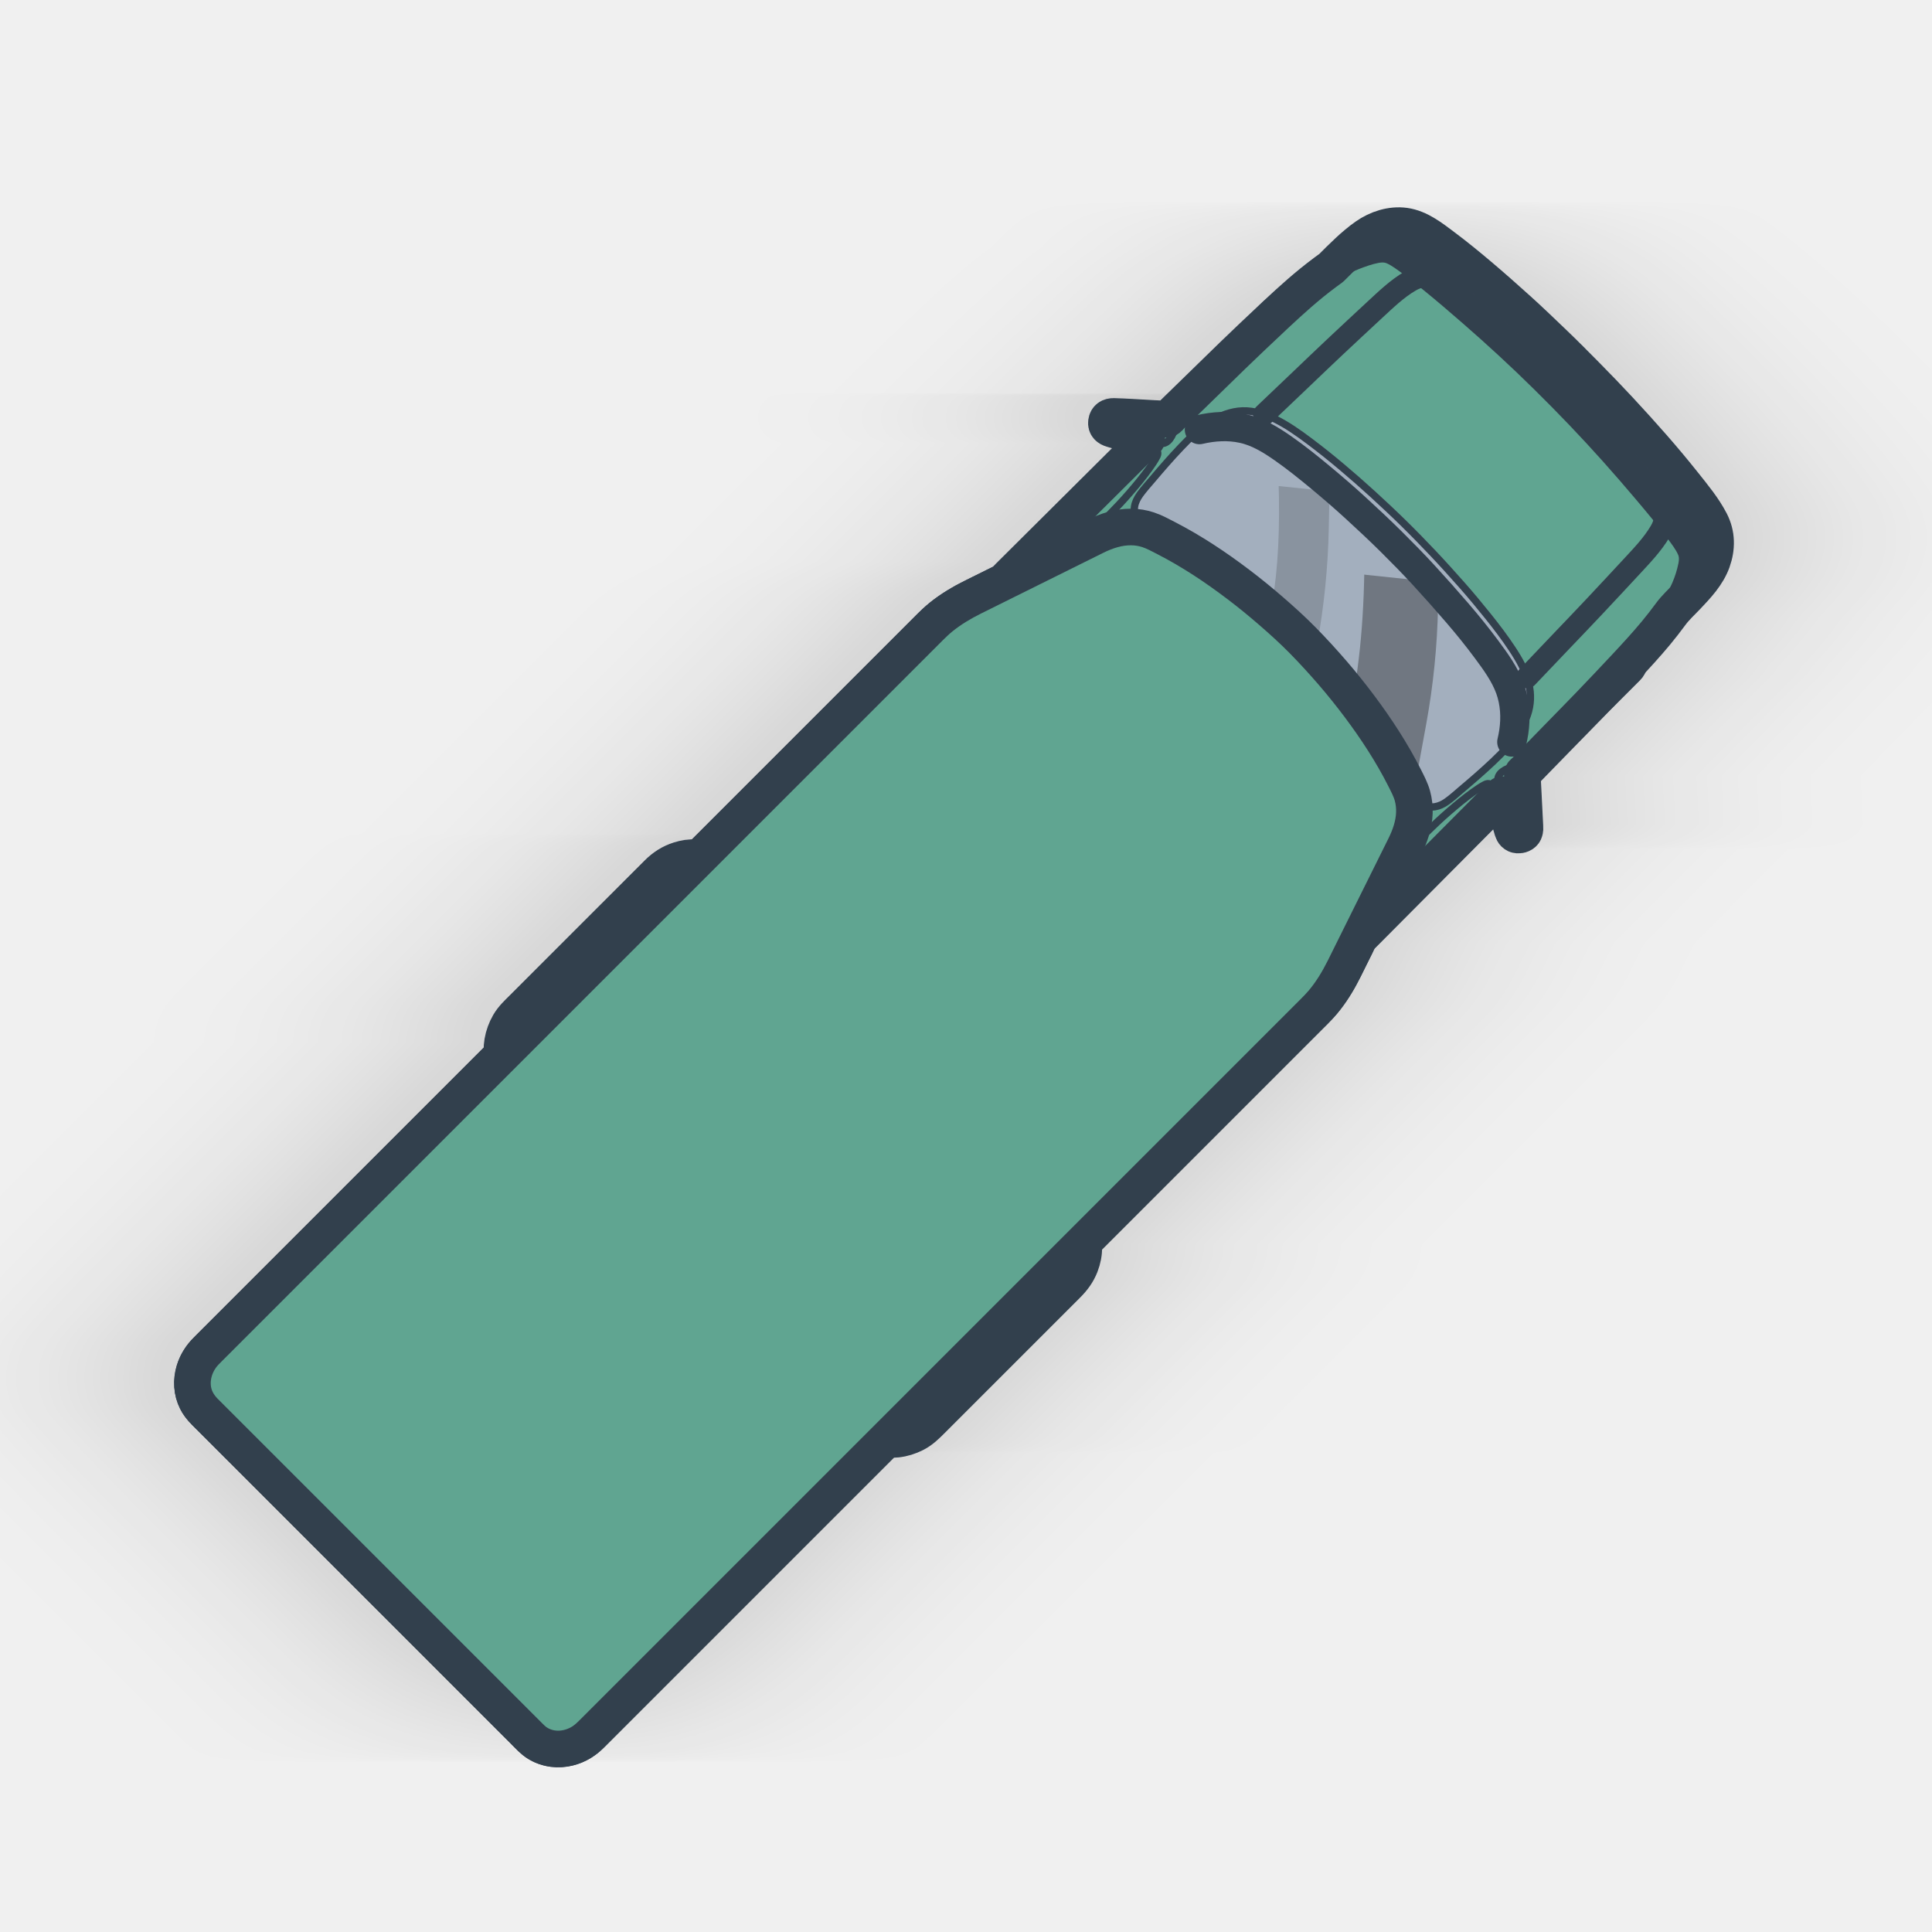
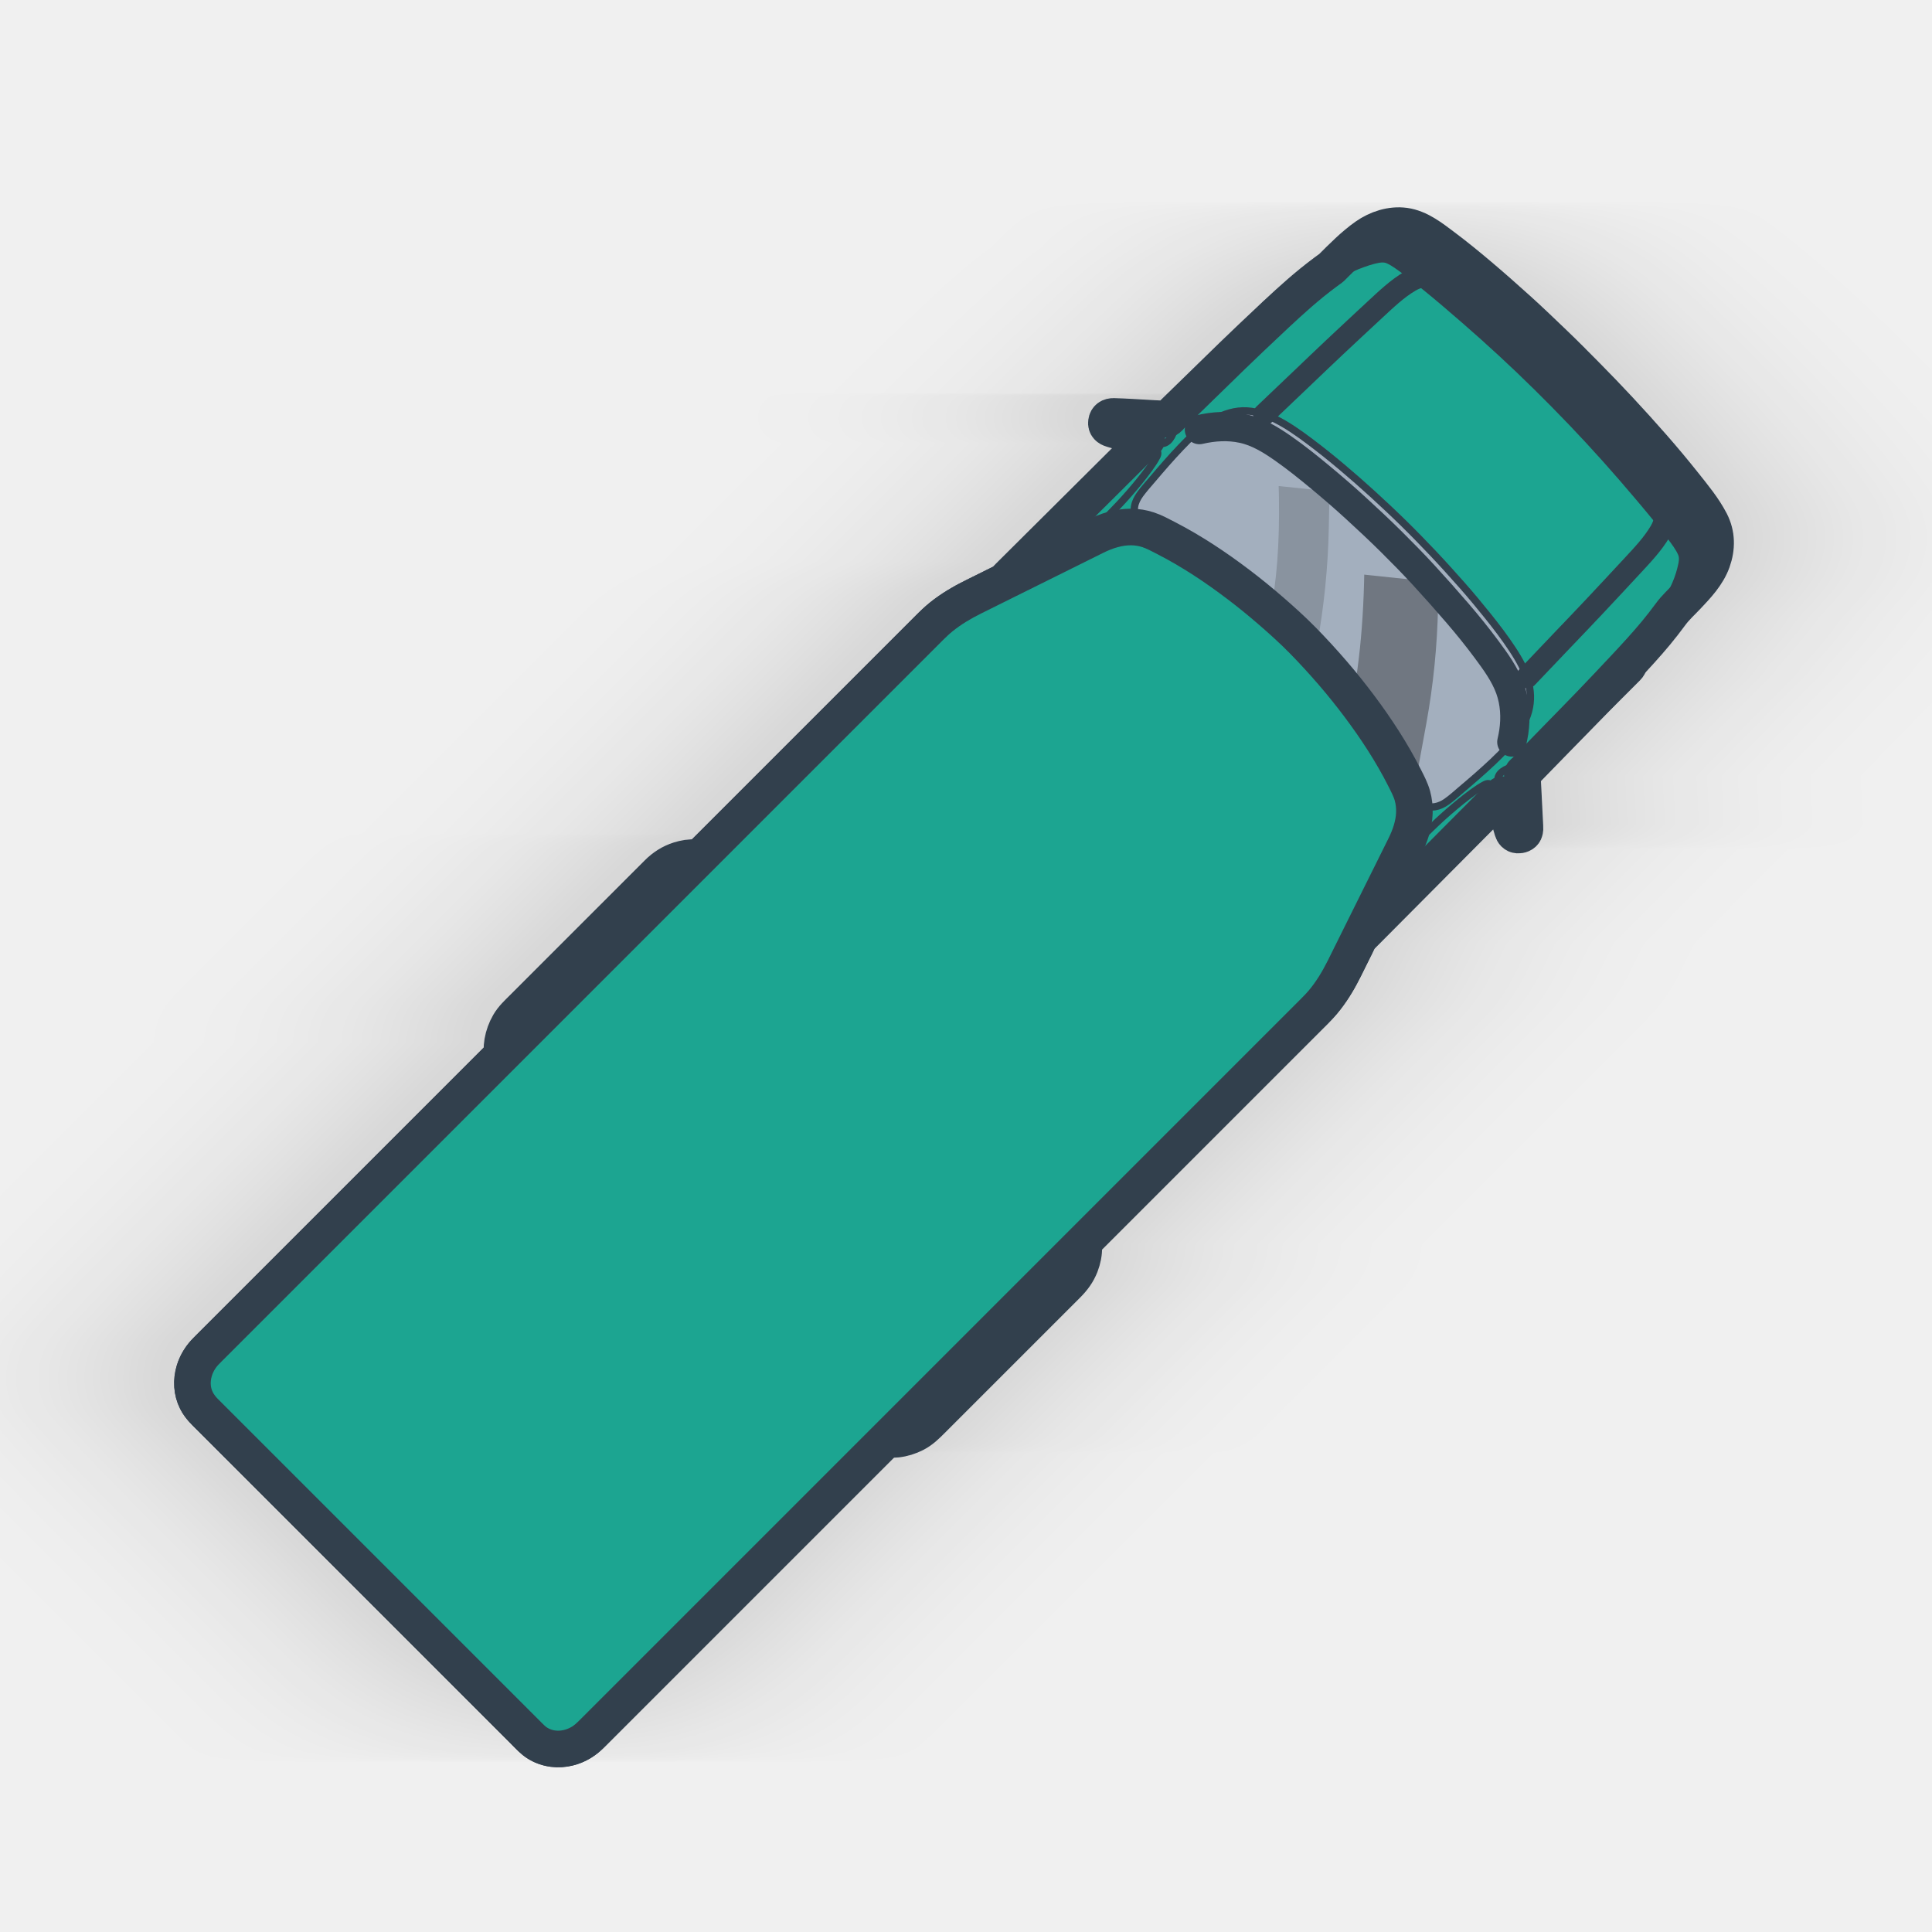
<svg xmlns="http://www.w3.org/2000/svg" xmlns:xlink="http://www.w3.org/1999/xlink" width="264px" height="264px" viewBox="0 0 264 264" version="1.1">
  <defs>
    <filter x="-26.7%" y="-77.2%" width="153.4%" height="253.1%" filterUnits="objectBoundingBox" id="filter-1">
      <feOffset dx="0" dy="1" in="SourceAlpha" result="shadowOffsetOuter1" />
      <feGaussianBlur stdDeviation="15" in="shadowOffsetOuter1" result="shadowBlurOuter1" />
      <feColorMatrix values="0 0 0 0 0   0 0 0 0 0   0 0 0 0 0  0 0 0 0.203 0" type="matrix" in="shadowBlurOuter1" result="shadowMatrixOuter1" />
      <feMerge>
        <feMergeNode in="shadowMatrixOuter1" />
        <feMergeNode in="SourceGraphic" />
      </feMerge>
    </filter>
    <path d="M25.487,56.057 C25.618,57.246 25.426,58.542 24.4,59.293 C23.902,59.657 23.297,59.848 22.693,59.946 C21.829,60.086 20.942,60.127 20.069,60.199 C18.112,60.359 16.153,60.503 14.189,60.549 C12.445,60.589 10.645,60.597 8.935,60.208 C7.409,59.86 5.851,59.186 4.702,58.1 C3.562,57.021 2.819,55.576 2.328,54.101 C1.751,52.362 1.436,50.532 1.178,48.723 C0.911,46.844 0.699,44.957 0.54,43.066 C0.383,41.205 0.256,39.341 0.174,37.475 C0.089,35.539 0.023,33.603 0.005,31.665 C-0.013,29.742 0.016,27.821 0.068,25.898 C0.121,23.944 0.227,21.993 0.346,20.042 C0.458,18.199 0.634,16.359 0.835,14.524 C1.036,12.696 1.284,10.866 1.654,9.064 C2.007,7.345 2.476,5.606 3.404,4.098 C4.184,2.831 5.235,1.847 6.576,1.195 C8.133,0.437 9.792,0.122 11.51,0.039 C13.428,-0.055 15.354,0.036 17.268,0.154 C18.246,0.215 19.223,0.296 20.2,0.376 C21.054,0.446 21.927,0.482 22.772,0.632 C23.928,0.836 24.978,1.44 25.354,2.609 C25.549,3.218 25.557,3.876 25.488,4.507" id="path-2" />
    <polygon id="path-4" points="0 0 32 0 32 48 5 60 1.5 53.5 0 40" />
  </defs>
  <g id="NE" stroke="none" stroke-width="1" fill="none" fill-rule="evenodd">
    <g filter="url(#filter-1)" transform="translate(132.3693, 132.3693) rotate(135) translate(-132.3693, -132.3693) translate(15.36932, 91.86932)">
-       <path d="M14.264,73.186 C12.128,73.177 9.942,73.21 7.831,72.838 C6.034,72.522 4.23,71.608 3.113,70.133 C1.902,68.533 1.664,66.362 1.386,64.436 C1.082,62.325 0.867,60.198 0.691,58.072 C0.497,55.743 0.359,53.413 0.237,51.079 C0.121,48.851 0.084,46.618 0.034,44.387 C-0.012,42.268 -0.002,40.147 0.013,38.028 C0.028,35.904 0.062,33.781 0.141,31.659 C0.227,29.348 0.337,27.041 0.493,24.734 C0.639,22.56 0.833,20.39 1.08,18.225 C1.317,16.151 1.514,13.997 2.151,12 C2.735,10.168 4.034,8.861 5.751,8.044 C7.564,7.18 9.667,7.125 11.64,7.074 C12.732,7.045 13.831,7.099 14.91,6.934 C15.986,6.77 17.066,6.632 18.15,6.531 C20.254,6.336 22.369,6.25 24.479,6.179 C26.827,6.101 29.174,6.036 31.522,5.991 C33.652,5.95 35.782,5.935 37.912,5.908 C39.458,5.888 41.003,5.868 42.548,5.848 C43.061,5.841 43.573,5.834 44.086,5.828 C44.244,5.825 44.555,5.884 44.704,5.82 C44.756,5.797 44.813,5.7 44.85,5.659 C45.004,5.489 45.159,5.317 45.313,5.146 C45.794,4.614 46.275,4.082 46.756,3.549 C47.664,2.544 48.573,1.538 49.481,0.533 C49.656,0.34 49.832,0.131 50.085,0.039 C50.43,-0.085 50.804,0.102 51.034,0.362 C51.298,0.659 51.252,1.008 51.08,1.335 C50.837,1.8 50.578,2.257 50.327,2.718 C49.769,3.742 49.212,4.766 48.654,5.79 C49.616,5.787 50.579,5.784 51.541,5.782 C53.843,5.775 56.145,5.769 58.446,5.763 C61.179,5.755 63.912,5.747 66.645,5.74 C68.929,5.734 71.214,5.727 73.498,5.721 C74.186,5.719 74.874,5.717 75.562,5.715 C75.794,5.715 76.06,5.751 76.289,5.711 C76.63,5.652 76.985,5.477 77.313,5.367 C77.952,5.152 78.592,4.937 79.231,4.722 C80.032,4.453 80.829,4.171 81.638,3.927 C83.263,3.437 84.94,3.089 86.639,3.006 C87.345,2.972 88.055,2.988 88.762,2.988 C90.286,2.988 91.81,2.988 93.333,2.988 C95.6,2.988 97.866,2.988 100.133,2.988 C102.807,2.988 105.48,2.988 108.153,2.988 C110.896,2.988 113.639,2.988 116.382,2.988 C118.866,2.988 121.35,2.988 123.833,2.988 C125.704,2.988 127.575,2.988 129.446,2.988 C130.377,2.988 131.308,2.988 132.24,2.988 C132.271,2.988 132.346,3.002 132.375,2.988 C132.436,2.956 132.512,2.796 132.557,2.739 C132.637,2.639 132.72,2.545 132.808,2.453 C133.376,1.857 134.09,1.4 134.838,1.064 C135.87,0.6 136.913,0.456 138.027,0.456 C139.669,0.456 141.311,0.456 142.953,0.456 C145.54,0.456 148.128,0.456 150.716,0.456 C153.372,0.456 156.028,0.456 158.684,0.456 C160.531,0.456 162.378,0.456 164.225,0.456 C165.219,0.456 166.16,0.458 167.123,0.769 C167.944,1.035 168.731,1.441 169.404,1.983 C169.662,2.19 169.904,2.419 170.116,2.673 C170.186,2.757 170.278,2.948 170.37,2.988 C170.501,3.044 170.783,2.988 170.922,2.988 C171.343,2.988 171.763,2.988 172.184,2.988 C173.632,2.988 175.079,2.988 176.527,2.988 C178.618,2.988 180.709,2.988 182.8,2.988 C185.312,2.988 187.824,2.988 190.336,2.988 C193.067,2.988 195.798,2.988 198.529,2.988 C201.272,2.988 204.014,2.988 206.757,2.988 C209.303,2.988 211.849,2.988 214.396,2.988 C216.538,2.988 218.68,2.988 220.823,2.988 C222.353,2.988 223.884,2.988 225.414,2.988 C226.125,2.988 226.836,2.987 227.547,2.988 C228.722,2.989 229.882,3.27 230.896,3.872 C232.15,4.615 233.119,5.818 233.473,7.243 C233.688,8.113 233.619,9.046 233.619,9.935 C233.619,11.809 233.619,13.683 233.619,15.556 C233.619,18.175 233.619,20.795 233.619,23.414 C233.619,26.103 233.619,28.793 233.619,31.482 C233.619,33.564 233.619,35.645 233.619,37.726 C233.619,38.523 233.619,39.32 233.619,40.117 C233.619,41.035 233.619,41.954 233.619,42.873 C233.619,45.026 233.619,47.179 233.619,49.332 C233.619,52.041 233.619,54.749 233.619,57.458 C233.619,60.05 233.619,62.643 233.619,65.235 C233.619,67.014 233.619,68.793 233.619,70.572 C233.619,71.516 233.665,72.452 233.362,73.364 C232.908,74.727 231.889,75.839 230.627,76.504 C229.653,77.017 228.578,77.238 227.483,77.238 C226.701,77.238 225.919,77.238 225.136,77.238 C223.55,77.238 221.965,77.238 220.379,77.238 C218.198,77.238 216.017,77.238 213.836,77.238 C211.266,77.238 208.697,77.238 206.128,77.238 C203.379,77.238 200.63,77.238 197.881,77.238 C195.159,77.238 192.438,77.238 189.716,77.238 C187.223,77.238 184.729,77.238 182.236,77.238 C180.194,77.238 178.153,77.238 176.112,77.238 C174.719,77.238 173.326,77.238 171.934,77.238 C171.55,77.238 171.166,77.238 170.782,77.238 C170.682,77.238 170.444,77.191 170.353,77.238 C170.3,77.265 170.236,77.401 170.197,77.451 C170.123,77.546 170.043,77.638 169.961,77.728 C169.702,78.006 169.41,78.252 169.101,78.471 C168.392,78.974 167.583,79.346 166.743,79.567 C165.818,79.81 164.887,79.769 163.94,79.769 C161.999,79.769 160.057,79.769 158.116,79.769 C155.434,79.769 152.751,79.769 150.069,79.769 C147.524,79.769 144.978,79.769 142.433,79.769 C140.902,79.769 139.37,79.769 137.839,79.769 C136.65,79.769 135.529,79.532 134.464,78.98 C133.785,78.629 133.139,78.173 132.641,77.588 C132.564,77.499 132.457,77.281 132.358,77.238 C132.307,77.216 132.197,77.238 132.143,77.238 C131.128,77.238 130.112,77.238 129.097,77.238 C127.159,77.238 125.222,77.238 123.284,77.238 C120.775,77.238 118.266,77.238 115.756,77.238 C113.006,77.238 110.257,77.238 107.507,77.238 C104.853,77.238 102.2,77.238 99.546,77.238 C97.325,77.238 95.104,77.238 92.883,77.238 C91.432,77.238 89.98,77.238 88.528,77.238 C87.769,77.238 87.009,77.251 86.252,77.196 C84.538,77.071 82.849,76.689 81.215,76.167 C80.349,75.89 79.49,75.591 78.629,75.301 C78.031,75.1 77.434,74.899 76.836,74.698 C76.657,74.638 76.458,74.54 76.27,74.512 C75.964,74.466 75.617,74.51 75.309,74.509 C74.559,74.507 73.808,74.505 73.058,74.503 C70.712,74.496 68.366,74.49 66.02,74.484 C63.28,74.476 60.541,74.468 57.801,74.461 C55.58,74.455 53.358,74.448 51.137,74.442 C50.309,74.44 49.481,74.438 48.653,74.435 C49.444,75.888 50.234,77.339 51.025,78.791 C51.266,79.234 51.318,79.669 50.874,80.009 C50.436,80.344 49.99,80.237 49.627,79.855 C48.438,78.603 47.308,77.288 46.15,76.006 C45.843,75.666 45.536,75.326 45.229,74.986 C45.085,74.826 44.917,74.55 44.732,74.436 C44.546,74.321 44.12,74.398 43.903,74.395 C41.978,74.37 40.052,74.345 38.127,74.32 C36.202,74.295 34.277,74.27 32.352,74.245 C31.16,74.23 29.969,74.198 28.777,74.17 C27.186,74.133 25.595,74.083 24.004,74.03 C22.598,73.983 21.191,73.918 19.788,73.823 C18.274,73.72 16.766,73.563 15.264,73.344 C14.931,73.296 14.597,73.242 14.264,73.186 Z" id="Path" stroke="#333F4E" stroke-width="5" fill="#61A591" stroke-linecap="round" stroke-linejoin="round" />
+       <path d="M14.264,73.186 C12.128,73.177 9.942,73.21 7.831,72.838 C6.034,72.522 4.23,71.608 3.113,70.133 C1.902,68.533 1.664,66.362 1.386,64.436 C1.082,62.325 0.867,60.198 0.691,58.072 C0.497,55.743 0.359,53.413 0.237,51.079 C0.121,48.851 0.084,46.618 0.034,44.387 C-0.012,42.268 -0.002,40.147 0.013,38.028 C0.028,35.904 0.062,33.781 0.141,31.659 C0.227,29.348 0.337,27.041 0.493,24.734 C0.639,22.56 0.833,20.39 1.08,18.225 C1.317,16.151 1.514,13.997 2.151,12 C2.735,10.168 4.034,8.861 5.751,8.044 C7.564,7.18 9.667,7.125 11.64,7.074 C12.732,7.045 13.831,7.099 14.91,6.934 C15.986,6.77 17.066,6.632 18.15,6.531 C20.254,6.336 22.369,6.25 24.479,6.179 C26.827,6.101 29.174,6.036 31.522,5.991 C33.652,5.95 35.782,5.935 37.912,5.908 C39.458,5.888 41.003,5.868 42.548,5.848 C43.061,5.841 43.573,5.834 44.086,5.828 C44.244,5.825 44.555,5.884 44.704,5.82 C44.756,5.797 44.813,5.7 44.85,5.659 C45.004,5.489 45.159,5.317 45.313,5.146 C45.794,4.614 46.275,4.082 46.756,3.549 C47.664,2.544 48.573,1.538 49.481,0.533 C49.656,0.34 49.832,0.131 50.085,0.039 C50.43,-0.085 50.804,0.102 51.034,0.362 C51.298,0.659 51.252,1.008 51.08,1.335 C50.837,1.8 50.578,2.257 50.327,2.718 C49.769,3.742 49.212,4.766 48.654,5.79 C49.616,5.787 50.579,5.784 51.541,5.782 C53.843,5.775 56.145,5.769 58.446,5.763 C61.179,5.755 63.912,5.747 66.645,5.74 C68.929,5.734 71.214,5.727 73.498,5.721 C74.186,5.719 74.874,5.717 75.562,5.715 C75.794,5.715 76.06,5.751 76.289,5.711 C76.63,5.652 76.985,5.477 77.313,5.367 C77.952,5.152 78.592,4.937 79.231,4.722 C80.032,4.453 80.829,4.171 81.638,3.927 C83.263,3.437 84.94,3.089 86.639,3.006 C87.345,2.972 88.055,2.988 88.762,2.988 C90.286,2.988 91.81,2.988 93.333,2.988 C95.6,2.988 97.866,2.988 100.133,2.988 C102.807,2.988 105.48,2.988 108.153,2.988 C110.896,2.988 113.639,2.988 116.382,2.988 C118.866,2.988 121.35,2.988 123.833,2.988 C125.704,2.988 127.575,2.988 129.446,2.988 C130.377,2.988 131.308,2.988 132.24,2.988 C132.271,2.988 132.346,3.002 132.375,2.988 C132.436,2.956 132.512,2.796 132.557,2.739 C132.637,2.639 132.72,2.545 132.808,2.453 C133.376,1.857 134.09,1.4 134.838,1.064 C135.87,0.6 136.913,0.456 138.027,0.456 C139.669,0.456 141.311,0.456 142.953,0.456 C145.54,0.456 148.128,0.456 150.716,0.456 C153.372,0.456 156.028,0.456 158.684,0.456 C160.531,0.456 162.378,0.456 164.225,0.456 C165.219,0.456 166.16,0.458 167.123,0.769 C167.944,1.035 168.731,1.441 169.404,1.983 C169.662,2.19 169.904,2.419 170.116,2.673 C170.186,2.757 170.278,2.948 170.37,2.988 C170.501,3.044 170.783,2.988 170.922,2.988 C171.343,2.988 171.763,2.988 172.184,2.988 C173.632,2.988 175.079,2.988 176.527,2.988 C178.618,2.988 180.709,2.988 182.8,2.988 C185.312,2.988 187.824,2.988 190.336,2.988 C193.067,2.988 195.798,2.988 198.529,2.988 C201.272,2.988 204.014,2.988 206.757,2.988 C209.303,2.988 211.849,2.988 214.396,2.988 C216.538,2.988 218.68,2.988 220.823,2.988 C222.353,2.988 223.884,2.988 225.414,2.988 C226.125,2.988 226.836,2.987 227.547,2.988 C228.722,2.989 229.882,3.27 230.896,3.872 C232.15,4.615 233.119,5.818 233.473,7.243 C233.688,8.113 233.619,9.046 233.619,9.935 C233.619,11.809 233.619,13.683 233.619,15.556 C233.619,18.175 233.619,20.795 233.619,23.414 C233.619,26.103 233.619,28.793 233.619,31.482 C233.619,33.564 233.619,35.645 233.619,37.726 C233.619,38.523 233.619,39.32 233.619,40.117 C233.619,41.035 233.619,41.954 233.619,42.873 C233.619,45.026 233.619,47.179 233.619,49.332 C233.619,52.041 233.619,54.749 233.619,57.458 C233.619,60.05 233.619,62.643 233.619,65.235 C233.619,67.014 233.619,68.793 233.619,70.572 C233.619,71.516 233.665,72.452 233.362,73.364 C232.908,74.727 231.889,75.839 230.627,76.504 C229.653,77.017 228.578,77.238 227.483,77.238 C226.701,77.238 225.919,77.238 225.136,77.238 C223.55,77.238 221.965,77.238 220.379,77.238 C218.198,77.238 216.017,77.238 213.836,77.238 C211.266,77.238 208.697,77.238 206.128,77.238 C203.379,77.238 200.63,77.238 197.881,77.238 C195.159,77.238 192.438,77.238 189.716,77.238 C187.223,77.238 184.729,77.238 182.236,77.238 C180.194,77.238 178.153,77.238 176.112,77.238 C174.719,77.238 173.326,77.238 171.934,77.238 C171.55,77.238 171.166,77.238 170.782,77.238 C170.682,77.238 170.444,77.191 170.353,77.238 C170.3,77.265 170.236,77.401 170.197,77.451 C170.123,77.546 170.043,77.638 169.961,77.728 C169.702,78.006 169.41,78.252 169.101,78.471 C168.392,78.974 167.583,79.346 166.743,79.567 C165.818,79.81 164.887,79.769 163.94,79.769 C161.999,79.769 160.057,79.769 158.116,79.769 C155.434,79.769 152.751,79.769 150.069,79.769 C147.524,79.769 144.978,79.769 142.433,79.769 C140.902,79.769 139.37,79.769 137.839,79.769 C136.65,79.769 135.529,79.532 134.464,78.98 C133.785,78.629 133.139,78.173 132.641,77.588 C132.564,77.499 132.457,77.281 132.358,77.238 C132.307,77.216 132.197,77.238 132.143,77.238 C131.128,77.238 130.112,77.238 129.097,77.238 C127.159,77.238 125.222,77.238 123.284,77.238 C120.775,77.238 118.266,77.238 115.756,77.238 C113.006,77.238 110.257,77.238 107.507,77.238 C104.853,77.238 102.2,77.238 99.546,77.238 C97.325,77.238 95.104,77.238 92.883,77.238 C91.432,77.238 89.98,77.238 88.528,77.238 C87.769,77.238 87.009,77.251 86.252,77.196 C84.538,77.071 82.849,76.689 81.215,76.167 C80.349,75.89 79.49,75.591 78.629,75.301 C78.031,75.1 77.434,74.899 76.836,74.698 C76.657,74.638 76.458,74.54 76.27,74.512 C75.964,74.466 75.617,74.51 75.309,74.509 C74.559,74.507 73.808,74.505 73.058,74.503 C70.712,74.496 68.366,74.49 66.02,74.484 C63.28,74.476 60.541,74.468 57.801,74.461 C55.58,74.455 53.358,74.448 51.137,74.442 C50.309,74.44 49.481,74.438 48.653,74.435 C49.444,75.888 50.234,77.339 51.025,78.791 C51.266,79.234 51.318,79.669 50.874,80.009 C50.436,80.344 49.99,80.237 49.627,79.855 C48.438,78.603 47.308,77.288 46.15,76.006 C45.843,75.666 45.536,75.326 45.229,74.986 C45.085,74.826 44.917,74.55 44.732,74.436 C44.546,74.321 44.12,74.398 43.903,74.395 C41.978,74.37 40.052,74.345 38.127,74.32 C36.202,74.295 34.277,74.27 32.352,74.245 C31.16,74.23 29.969,74.198 28.777,74.17 C27.186,74.133 25.595,74.083 24.004,74.03 C22.598,73.983 21.191,73.918 19.788,73.823 C18.274,73.72 16.766,73.563 15.264,73.344 C14.931,73.296 14.597,73.242 14.264,73.186 Z" id="Path" stroke="#333F4E" stroke-width="5" fill="#1EA591" stroke-linecap="round" stroke-linejoin="round" />
      <g id="Group-2" transform="translate(31.93169, 9.830369)">
        <mask id="mask-3" fill="white">
          <use xlink:href="#path-2" />
        </mask>
        <use id="Path" stroke="#333F4E" fill="#A3AFBE" stroke-linecap="round" stroke-linejoin="round" xlink:href="#path-2" />
        <g id="Group-3" mask="url(#mask-3)">
          <g transform="translate(3.068312, -0.830369)">
            <mask id="mask-5" fill="white">
              <use xlink:href="#path-4" />
            </mask>
            <g id="Rectangle" stroke="none" fill="none" />
            <path d="M-17,15.411 L3.334,13.682 C8.678,13.228 14.051,13.205 19.399,13.612 L43,15.411 L43,15.411 L43,26.411 C28.552,24.606 17.583,23.704 10.094,23.704 C2.605,23.704 -6.427,24.606 -17,26.411 L-17,15.411 Z" id="Rectangle" stroke="none" fill="#000000" fill-rule="evenodd" opacity="0.324" mask="url(#mask-5)" transform="translate(13, 19.70526) rotate(-39) translate(-13, -19.70526) " />
            <path d="M-6,33.618 L5.005,32.682 C10.35,32.228 15.722,32.205 21.071,32.612 L34.267,33.618 L34.267,33.618 L34.267,41 C24.571,39.789 17.209,39.184 12.183,39.184 C7.157,39.184 1.096,39.789 -6,41 L-6,33.618 Z" id="Rectangle-Copy" stroke="none" fill="#000000" fill-rule="evenodd" opacity="0.164" mask="url(#mask-5)" transform="translate(14.13345, 36.5) rotate(-39) translate(-14.13345, -36.5) " />
          </g>
        </g>
      </g>
      <path d="M21,6 C21.371,5.305 21.97,4.806 22.572,4.472 C23.108,4.174 23.681,4.001 24.269,4 C24.776,4 25.283,4 25.79,4 C26.781,4 27.772,4 28.763,4 C30.016,4 31.269,4 32.523,4 C33.804,4 35.086,4 36.367,4 C37.442,4 38.516,4 39.591,4 C40.238,4 40.886,4 41.533,4 C41.984,4 42.419,4.045 42.855,4.207 C43.58,4.476 44.299,4.966 44.804,5.682 C44.874,5.783 44.94,5.889 45,6" id="Path-Copy" stroke="#333F4E" fill="#333F4E" stroke-linecap="round" stroke-linejoin="round" />
      <path d="M21,76 C21.371,75.305 21.97,74.806 22.572,74.472 C23.108,74.174 23.681,74.001 24.269,74 C24.776,74 25.283,74 25.79,74 C26.781,74 27.772,74 28.763,74 C30.016,74 31.269,74 32.523,74 C33.804,74 35.086,74 36.367,74 C37.442,74 38.516,74 39.591,74 C40.238,74 40.886,74 41.533,74 C41.984,74 42.419,74.045 42.855,74.207 C43.58,74.476 44.299,74.966 44.804,75.682 C44.874,75.783 44.94,75.889 45,76" id="Path-Copy-2" stroke="#333F4E" fill="#333F4E" stroke-linecap="round" stroke-linejoin="round" transform="translate(33, 75) scale(1, -1) translate(-33, -75) " />
      <line x1="76.282" y1="5.944" x2="48.654" y2="6.086" id="Path" stroke="#333F4E" stroke-linecap="round" stroke-linejoin="round" />
      <path d="M34.901,14.712 C32.576,14.769 30.25,14.825 27.924,14.882 C25.818,14.933 23.711,14.967 21.606,15.037 C19.11,15.12 16.612,15.196 14.117,15.297 C12.066,15.379 9.923,15.412 7.927,15.933 C7.325,16.09 6.722,16.322 6.277,16.773 C5.819,17.239 5.591,17.871 5.467,18.5 C5.423,18.724 5.392,18.95 5.368,19.177" id="Path" stroke="#333F4E" stroke-width="3" stroke-linecap="round" stroke-linejoin="round" />
      <path d="M73.47,6.659 C72.667,6.659 71.863,6.659 71.06,6.659 C69.191,6.659 67.323,6.659 65.455,6.659 C63.313,6.659 61.172,6.659 59.03,6.659 C57.406,6.659 55.782,6.659 54.158,6.659 C53.333,6.659 52.506,6.642 51.682,6.699 C51.072,6.741 50.45,6.812 49.865,7.003 C49.519,7.117 49.135,7.285 48.925,7.598 C48.627,8.042 48.944,8.288 49.353,8.421 C49.961,8.619 50.604,8.729 51.233,8.832 C52.635,9.06 54.052,9.193 55.468,9.295 C56.844,9.393 58.221,9.433 59.6,9.443 C61.279,9.455 62.958,9.448 64.637,9.451 C64.813,9.451 64.989,9.452 65.166,9.452" id="Path" stroke="#333F4E" stroke-linecap="round" stroke-linejoin="round" />
      <path d="M49.632,0.365 C48.342,1.794 47.051,3.223 45.76,4.652 C45.34,5.117 44.868,5.565 44.492,6.068 C44.328,6.287 44.183,6.567 44.285,6.844 C44.38,7.103 44.642,7.263 44.865,7.401 C45.648,7.883 47.119,8.446 47.759,7.429 C48.138,6.825 48.449,6.166 48.789,5.54 C49.372,4.47 49.955,3.4 50.538,2.33 C50.705,2.023 50.872,1.717 51.039,1.41 C51.141,1.223 51.239,1.029 51.228,0.81 C51.199,0.214 50.424,-0.185 49.926,0.117 C49.816,0.184 49.72,0.272 49.632,0.365 Z" id="Path" stroke="#333F4E" stroke-linecap="round" stroke-linejoin="round" />
      <path d="M49.632,79.859 C48.342,78.431 47.051,77.002 45.76,75.573 C45.34,75.108 44.868,74.66 44.492,74.157 C44.328,73.938 44.183,73.657 44.285,73.381 C44.38,73.122 44.642,72.962 44.865,72.824 C45.648,72.341 47.119,71.779 47.759,72.796 C48.138,73.399 48.449,74.059 48.789,74.684 C49.372,75.755 49.955,76.825 50.538,77.895 C50.705,78.202 50.872,78.508 51.039,78.815 C51.141,79.002 51.239,79.195 51.228,79.415 C51.199,80.011 50.424,80.41 49.926,80.108 C49.816,80.041 49.72,79.953 49.632,79.859 Z" id="Path" stroke="#333F4E" stroke-linecap="round" stroke-linejoin="round" />
      <path d="M73.47,73.566 C72.667,73.566 71.863,73.566 71.06,73.566 C69.191,73.566 67.323,73.566 65.455,73.566 C63.313,73.566 61.172,73.566 59.03,73.566 C57.406,73.566 55.782,73.566 54.158,73.566 C53.333,73.566 52.506,73.583 51.682,73.526 C51.072,73.483 50.45,73.413 49.865,73.221 C49.519,73.108 49.135,72.94 48.925,72.627 C48.627,72.183 48.944,71.937 49.353,71.804 C49.961,71.606 50.604,71.496 51.233,71.393 C52.635,71.165 54.052,71.031 55.468,70.93 C56.844,70.832 58.221,70.792 59.6,70.782 C61.279,70.769 62.958,70.776 64.637,70.774 C64.813,70.773 64.989,70.773 65.166,70.773" id="Path" stroke="#333F4E" stroke-linecap="round" stroke-linejoin="round" />
      <path d="M34.901,65.513 C32.576,65.456 30.25,65.399 27.924,65.343 C25.818,65.291 23.711,65.258 21.606,65.188 C19.11,65.105 16.612,65.028 14.117,64.928 C12.066,64.846 9.923,64.813 7.927,64.292 C7.325,64.134 6.722,63.902 6.277,63.451 C5.819,62.986 5.591,62.354 5.467,61.725 C5.423,61.501 5.392,61.275 5.368,61.048" id="Path" stroke="#333F4E" stroke-width="3" stroke-linecap="round" stroke-linejoin="round" />
      <line x1="76.282" y1="74.7" x2="48.654" y2="74.558" id="Path" stroke="#333F4E" stroke-linecap="round" stroke-linejoin="round" />
      <path d="M44.705,74.405 C42.333,74.375 39.961,74.344 37.589,74.313 C35.476,74.286 33.362,74.277 31.25,74.228 C28.707,74.169 26.166,74.102 23.625,74.017 C21.431,73.944 19.23,73.826 17.048,73.578 C14.961,73.342 12.806,73.083 10.87,72.224 C9.921,71.802 8.966,71.354 8.105,70.769 C7.405,70.294 6.864,69.729 6.564,68.928 C6.201,67.956 6.066,66.89 5.918,65.869 C5.748,64.694 5.619,63.513 5.495,62.332 C5.251,60.023 5.082,57.705 4.917,55.39 C4.755,53.12 4.634,50.849 4.543,48.576 C4.454,46.356 4.4,44.135 4.387,41.913 C4.373,39.585 4.382,37.258 4.437,34.93 C4.492,32.657 4.58,30.383 4.706,28.113 C4.836,25.788 5.002,23.466 5.199,21.147 C5.393,18.859 5.595,16.57 5.927,14.297 C6.077,13.271 6.212,12.193 6.594,11.222 C6.91,10.418 7.486,9.864 8.197,9.395 C9.938,8.247 11.922,7.467 13.967,7.092 C16.186,6.686 18.434,6.486 20.683,6.347 C22.831,6.215 24.988,6.143 27.14,6.093 C29.147,6.046 31.154,5.996 33.162,5.97 C36.304,5.929 39.447,5.888 42.589,5.847 C43.295,5.838 44,5.829 44.705,5.82" id="Path" stroke="#333F4E" stroke-width="4" stroke-linecap="round" stroke-linejoin="round" />
      <path d="M42.618,70.3 C40.918,69.241 39.409,67.904 38.32,66.21 C37.19,64.452 36.71,62.429 36.348,60.394 C35.971,58.275 35.74,56.131 35.541,53.989 C35.347,51.888 35.189,49.781 35.097,47.672 C34.999,45.428 34.922,43.184 34.911,40.937 C34.902,38.817 34.92,36.692 35.009,34.574 C35.107,32.244 35.243,29.92 35.42,27.595 C35.577,25.52 35.795,23.441 36.1,21.383 C36.407,19.315 36.736,17.164 37.63,15.254 C38.481,13.438 39.856,11.895 41.459,10.706 C41.834,10.429 42.222,10.171 42.617,9.925" id="Path" stroke="#333F4E" stroke-width="4" stroke-linecap="round" stroke-linejoin="round" />
      <path d="M14.264,73.186 C12.841,73.18 11.418,73.167 9.998,73.078 C8.729,72.998 7.415,72.876 6.227,72.393 C5.104,71.937 4.038,71.264 3.263,70.322 C2.458,69.344 2.079,68.158 1.816,66.938 C1.522,65.581 1.339,64.198 1.174,62.82 C1.01,61.451 0.857,60.078 0.743,58.703 C0.612,57.121 0.492,55.54 0.389,53.955 C0.305,52.668 0.245,51.377 0.197,50.087 C0.139,48.51 0.091,46.934 0.056,45.355 C0.022,43.835 0.014,42.315 0.003,40.794 C-0.008,39.352 0.014,37.909 0.024,36.466 C0.034,35.18 0.067,33.891 0.106,32.605 C0.15,31.171 0.206,29.737 0.281,28.305 C0.361,26.772 0.449,25.24 0.562,23.71 C0.669,22.251 0.811,20.796 0.955,19.341 C1.091,17.963 1.262,16.584 1.47,15.216 C1.662,13.955 1.867,12.653 2.343,11.462 C2.8,10.318 3.605,9.368 4.623,8.681 C5.669,7.977 6.839,7.539 8.082,7.346 C9.462,7.131 10.87,7.087 12.265,7.057 C12.931,7.043 13.597,7.042 14.264,7.039" id="Path" stroke="#333F4E" stroke-linecap="round" stroke-linejoin="round" />
      <path d="M132.375,2.988 C132.963,2.108 133.91,1.477 134.862,1.053 C135.711,0.676 136.618,0.457 137.548,0.456 C138.35,0.456 139.152,0.456 139.954,0.456 C141.522,0.456 143.09,0.456 144.658,0.456 C146.641,0.456 148.625,0.456 150.608,0.456 C152.635,0.456 154.663,0.456 156.691,0.456 C158.391,0.456 160.092,0.456 161.792,0.456 C162.817,0.456 163.841,0.456 164.865,0.456 C165.578,0.456 166.267,0.513 166.957,0.718 C168.104,1.059 169.242,1.679 170.04,2.586 C170.152,2.713 170.257,2.847 170.351,2.988" id="Path" stroke="#333F4E" fill="#333F4E" stroke-linecap="round" stroke-linejoin="round" />
      <path d="M132.375,77.238 C132.963,78.117 133.91,78.748 134.862,79.172 C135.711,79.549 136.618,79.768 137.548,79.769 C138.35,79.769 139.152,79.769 139.954,79.769 C141.522,79.769 143.09,79.769 144.658,79.769 C146.641,79.769 148.625,79.769 150.608,79.769 C152.635,79.769 154.663,79.769 156.691,79.769 C158.391,79.769 160.092,79.769 161.792,79.769 C162.817,79.769 163.841,79.769 164.865,79.769 C165.578,79.769 166.267,79.712 166.957,79.507 C168.104,79.166 169.242,78.546 170.04,77.639 C170.152,77.512 170.257,77.378 170.351,77.237" id="Path" stroke="#333F4E" fill="#333F4E" stroke-linecap="round" stroke-linejoin="round" />
-       <path d="M233.62,40.113 C233.62,41.098 233.62,42.083 233.62,43.068 C233.62,45.457 233.62,47.846 233.62,50.235 C233.62,53.177 233.62,56.119 233.62,59.061 C233.62,61.706 233.62,64.351 233.62,66.996 C233.62,68.493 233.62,69.991 233.62,71.488 C233.62,72.847 233.24,74.108 232.339,75.152 C231.408,76.231 230.081,76.924 228.68,77.152 C228.164,77.236 227.65,77.238 227.131,77.238 C226.501,77.238 225.872,77.238 225.242,77.238 C224.182,77.238 223.122,77.238 222.062,77.238 C220.62,77.238 219.178,77.238 217.735,77.238 C215.946,77.238 214.156,77.238 212.366,77.238 C210.275,77.238 208.185,77.238 206.095,77.238 C203.755,77.238 201.415,77.238 199.075,77.238 C196.514,77.238 193.954,77.238 191.393,77.238 C188.662,77.238 185.931,77.238 183.2,77.238 C180.342,77.238 177.484,77.238 174.626,77.238 C171.684,77.238 168.743,77.238 165.801,77.238 C162.819,77.238 159.837,77.238 156.856,77.238 C153.877,77.238 150.898,77.238 147.919,77.238 C144.987,77.238 142.055,77.238 139.123,77.238 C136.28,77.238 133.438,77.238 130.596,77.238 C127.887,77.238 125.178,77.238 122.469,77.238 C119.937,77.238 117.404,77.238 114.872,77.238 C112.56,77.238 110.247,77.238 107.935,77.238 C105.892,77.238 103.849,77.238 101.806,77.238 C100.063,77.238 98.321,77.238 96.578,77.238 C95.185,77.238 93.792,77.238 92.4,77.238 C91.403,77.238 90.406,77.238 89.409,77.238 C88.846,77.238 88.282,77.238 87.718,77.238 C87.022,77.238 86.327,77.215 85.634,77.14 C83.951,76.957 82.307,76.535 80.704,75.999 C79.018,75.436 77.334,74.866 75.65,74.3 C72.916,73.381 70.183,72.461 67.45,71.542 C65.959,71.04 64.466,70.542 62.975,70.037 C61.37,69.493 59.816,68.697 58.618,67.476 C58.067,66.916 57.602,66.273 57.25,65.571 C56.843,64.759 56.581,63.855 56.305,62.991 C55.711,61.134 55.221,59.244 54.813,57.339 C54.401,55.411 54.075,53.466 53.807,51.514 C53.545,49.609 53.354,47.695 53.219,45.777 C53.083,43.849 52.985,41.913 53,39.979 C53.018,37.939 53.108,35.903 53.26,33.869 C53.402,31.954 53.615,30.043 53.885,28.142 C54.157,26.231 54.495,24.329 54.911,22.445 C55.332,20.542 55.834,18.656 56.445,16.805 C56.721,15.969 56.984,15.108 57.419,14.338 C57.81,13.644 58.314,13.019 58.898,12.478 C60.071,11.39 61.529,10.677 63.033,10.169 C64.704,9.605 66.376,9.045 68.047,8.483 C70.781,7.563 73.514,6.644 76.248,5.725 C77.754,5.218 79.258,4.706 80.766,4.205 C82.478,3.637 84.241,3.199 86.043,3.046 C86.629,2.996 87.214,2.988 87.801,2.988 C88.4,2.988 88.999,2.988 89.599,2.988 C90.632,2.988 91.664,2.988 92.697,2.988 C94.12,2.988 95.543,2.988 96.966,2.988 C98.729,2.988 100.493,2.988 102.257,2.988 C104.328,2.988 106.4,2.988 108.472,2.988 C110.797,2.988 113.121,2.988 115.445,2.988 C117.993,2.988 120.541,2.988 123.088,2.988 C125.809,2.988 128.53,2.988 131.251,2.988 C134.102,2.988 136.953,2.988 139.804,2.988 C142.741,2.988 145.679,2.988 148.616,2.988 C151.597,2.988 154.577,2.988 157.558,2.988 C160.538,2.988 163.518,2.988 166.499,2.988 C169.436,2.988 172.372,2.988 175.309,2.988 C178.159,2.988 181.008,2.988 183.858,2.988 C186.577,2.988 189.296,2.988 192.015,2.988 C194.56,2.988 197.106,2.988 199.651,2.988 C201.98,2.988 204.307,2.988 206.636,2.988 C208.703,2.988 210.771,2.988 212.838,2.988 C214.597,2.988 216.356,2.988 218.114,2.988 C219.532,2.988 220.949,2.988 222.366,2.988 C223.39,2.988 224.414,2.988 225.439,2.988 C226.033,2.988 226.626,2.988 227.22,2.988 C227.865,2.988 228.501,3.014 229.134,3.164 C230.47,3.48 231.707,4.231 232.545,5.326 C233.101,6.052 233.468,6.918 233.581,7.827 C233.626,8.186 233.62,8.545 233.62,8.905 C233.62,10.523 233.62,12.142 233.62,13.759 C233.62,16.458 233.62,19.157 233.62,21.856 C233.62,24.786 233.62,27.715 233.62,30.644 C233.62,32.954 233.62,35.264 233.62,37.573 C233.62,38.42 233.62,39.266 233.62,40.113 Z" id="Path" stroke="#333F4E" stroke-width="5" fill="#61A591" stroke-linecap="round" stroke-linejoin="round" />
+       <path d="M233.62,40.113 C233.62,41.098 233.62,42.083 233.62,43.068 C233.62,45.457 233.62,47.846 233.62,50.235 C233.62,53.177 233.62,56.119 233.62,59.061 C233.62,61.706 233.62,64.351 233.62,66.996 C233.62,68.493 233.62,69.991 233.62,71.488 C233.62,72.847 233.24,74.108 232.339,75.152 C231.408,76.231 230.081,76.924 228.68,77.152 C228.164,77.236 227.65,77.238 227.131,77.238 C226.501,77.238 225.872,77.238 225.242,77.238 C224.182,77.238 223.122,77.238 222.062,77.238 C220.62,77.238 219.178,77.238 217.735,77.238 C215.946,77.238 214.156,77.238 212.366,77.238 C210.275,77.238 208.185,77.238 206.095,77.238 C203.755,77.238 201.415,77.238 199.075,77.238 C196.514,77.238 193.954,77.238 191.393,77.238 C188.662,77.238 185.931,77.238 183.2,77.238 C180.342,77.238 177.484,77.238 174.626,77.238 C171.684,77.238 168.743,77.238 165.801,77.238 C162.819,77.238 159.837,77.238 156.856,77.238 C153.877,77.238 150.898,77.238 147.919,77.238 C144.987,77.238 142.055,77.238 139.123,77.238 C136.28,77.238 133.438,77.238 130.596,77.238 C127.887,77.238 125.178,77.238 122.469,77.238 C119.937,77.238 117.404,77.238 114.872,77.238 C112.56,77.238 110.247,77.238 107.935,77.238 C105.892,77.238 103.849,77.238 101.806,77.238 C100.063,77.238 98.321,77.238 96.578,77.238 C95.185,77.238 93.792,77.238 92.4,77.238 C91.403,77.238 90.406,77.238 89.409,77.238 C88.846,77.238 88.282,77.238 87.718,77.238 C87.022,77.238 86.327,77.215 85.634,77.14 C83.951,76.957 82.307,76.535 80.704,75.999 C79.018,75.436 77.334,74.866 75.65,74.3 C72.916,73.381 70.183,72.461 67.45,71.542 C65.959,71.04 64.466,70.542 62.975,70.037 C61.37,69.493 59.816,68.697 58.618,67.476 C58.067,66.916 57.602,66.273 57.25,65.571 C56.843,64.759 56.581,63.855 56.305,62.991 C55.711,61.134 55.221,59.244 54.813,57.339 C54.401,55.411 54.075,53.466 53.807,51.514 C53.545,49.609 53.354,47.695 53.219,45.777 C53.083,43.849 52.985,41.913 53,39.979 C53.018,37.939 53.108,35.903 53.26,33.869 C53.402,31.954 53.615,30.043 53.885,28.142 C54.157,26.231 54.495,24.329 54.911,22.445 C55.332,20.542 55.834,18.656 56.445,16.805 C56.721,15.969 56.984,15.108 57.419,14.338 C57.81,13.644 58.314,13.019 58.898,12.478 C60.071,11.39 61.529,10.677 63.033,10.169 C64.704,9.605 66.376,9.045 68.047,8.483 C70.781,7.563 73.514,6.644 76.248,5.725 C77.754,5.218 79.258,4.706 80.766,4.205 C82.478,3.637 84.241,3.199 86.043,3.046 C86.629,2.996 87.214,2.988 87.801,2.988 C88.4,2.988 88.999,2.988 89.599,2.988 C90.632,2.988 91.664,2.988 92.697,2.988 C94.12,2.988 95.543,2.988 96.966,2.988 C98.729,2.988 100.493,2.988 102.257,2.988 C104.328,2.988 106.4,2.988 108.472,2.988 C110.797,2.988 113.121,2.988 115.445,2.988 C117.993,2.988 120.541,2.988 123.088,2.988 C125.809,2.988 128.53,2.988 131.251,2.988 C134.102,2.988 136.953,2.988 139.804,2.988 C142.741,2.988 145.679,2.988 148.616,2.988 C151.597,2.988 154.577,2.988 157.558,2.988 C160.538,2.988 163.518,2.988 166.499,2.988 C169.436,2.988 172.372,2.988 175.309,2.988 C178.159,2.988 181.008,2.988 183.858,2.988 C186.577,2.988 189.296,2.988 192.015,2.988 C194.56,2.988 197.106,2.988 199.651,2.988 C201.98,2.988 204.307,2.988 206.636,2.988 C208.703,2.988 210.771,2.988 212.838,2.988 C214.597,2.988 216.356,2.988 218.114,2.988 C219.532,2.988 220.949,2.988 222.366,2.988 C223.39,2.988 224.414,2.988 225.439,2.988 C226.033,2.988 226.626,2.988 227.22,2.988 C227.865,2.988 228.501,3.014 229.134,3.164 C230.47,3.48 231.707,4.231 232.545,5.326 C233.101,6.052 233.468,6.918 233.581,7.827 C233.626,8.186 233.62,8.545 233.62,8.905 C233.62,10.523 233.62,12.142 233.62,13.759 C233.62,16.458 233.62,19.157 233.62,21.856 C233.62,24.786 233.62,27.715 233.62,30.644 C233.62,32.954 233.62,35.264 233.62,37.573 C233.62,38.42 233.62,39.266 233.62,40.113 Z" id="Path" stroke="#333F4E" stroke-width="5" fill="#1EA591" stroke-linecap="round" stroke-linejoin="round" />
    </g>
  </g>
</svg>
